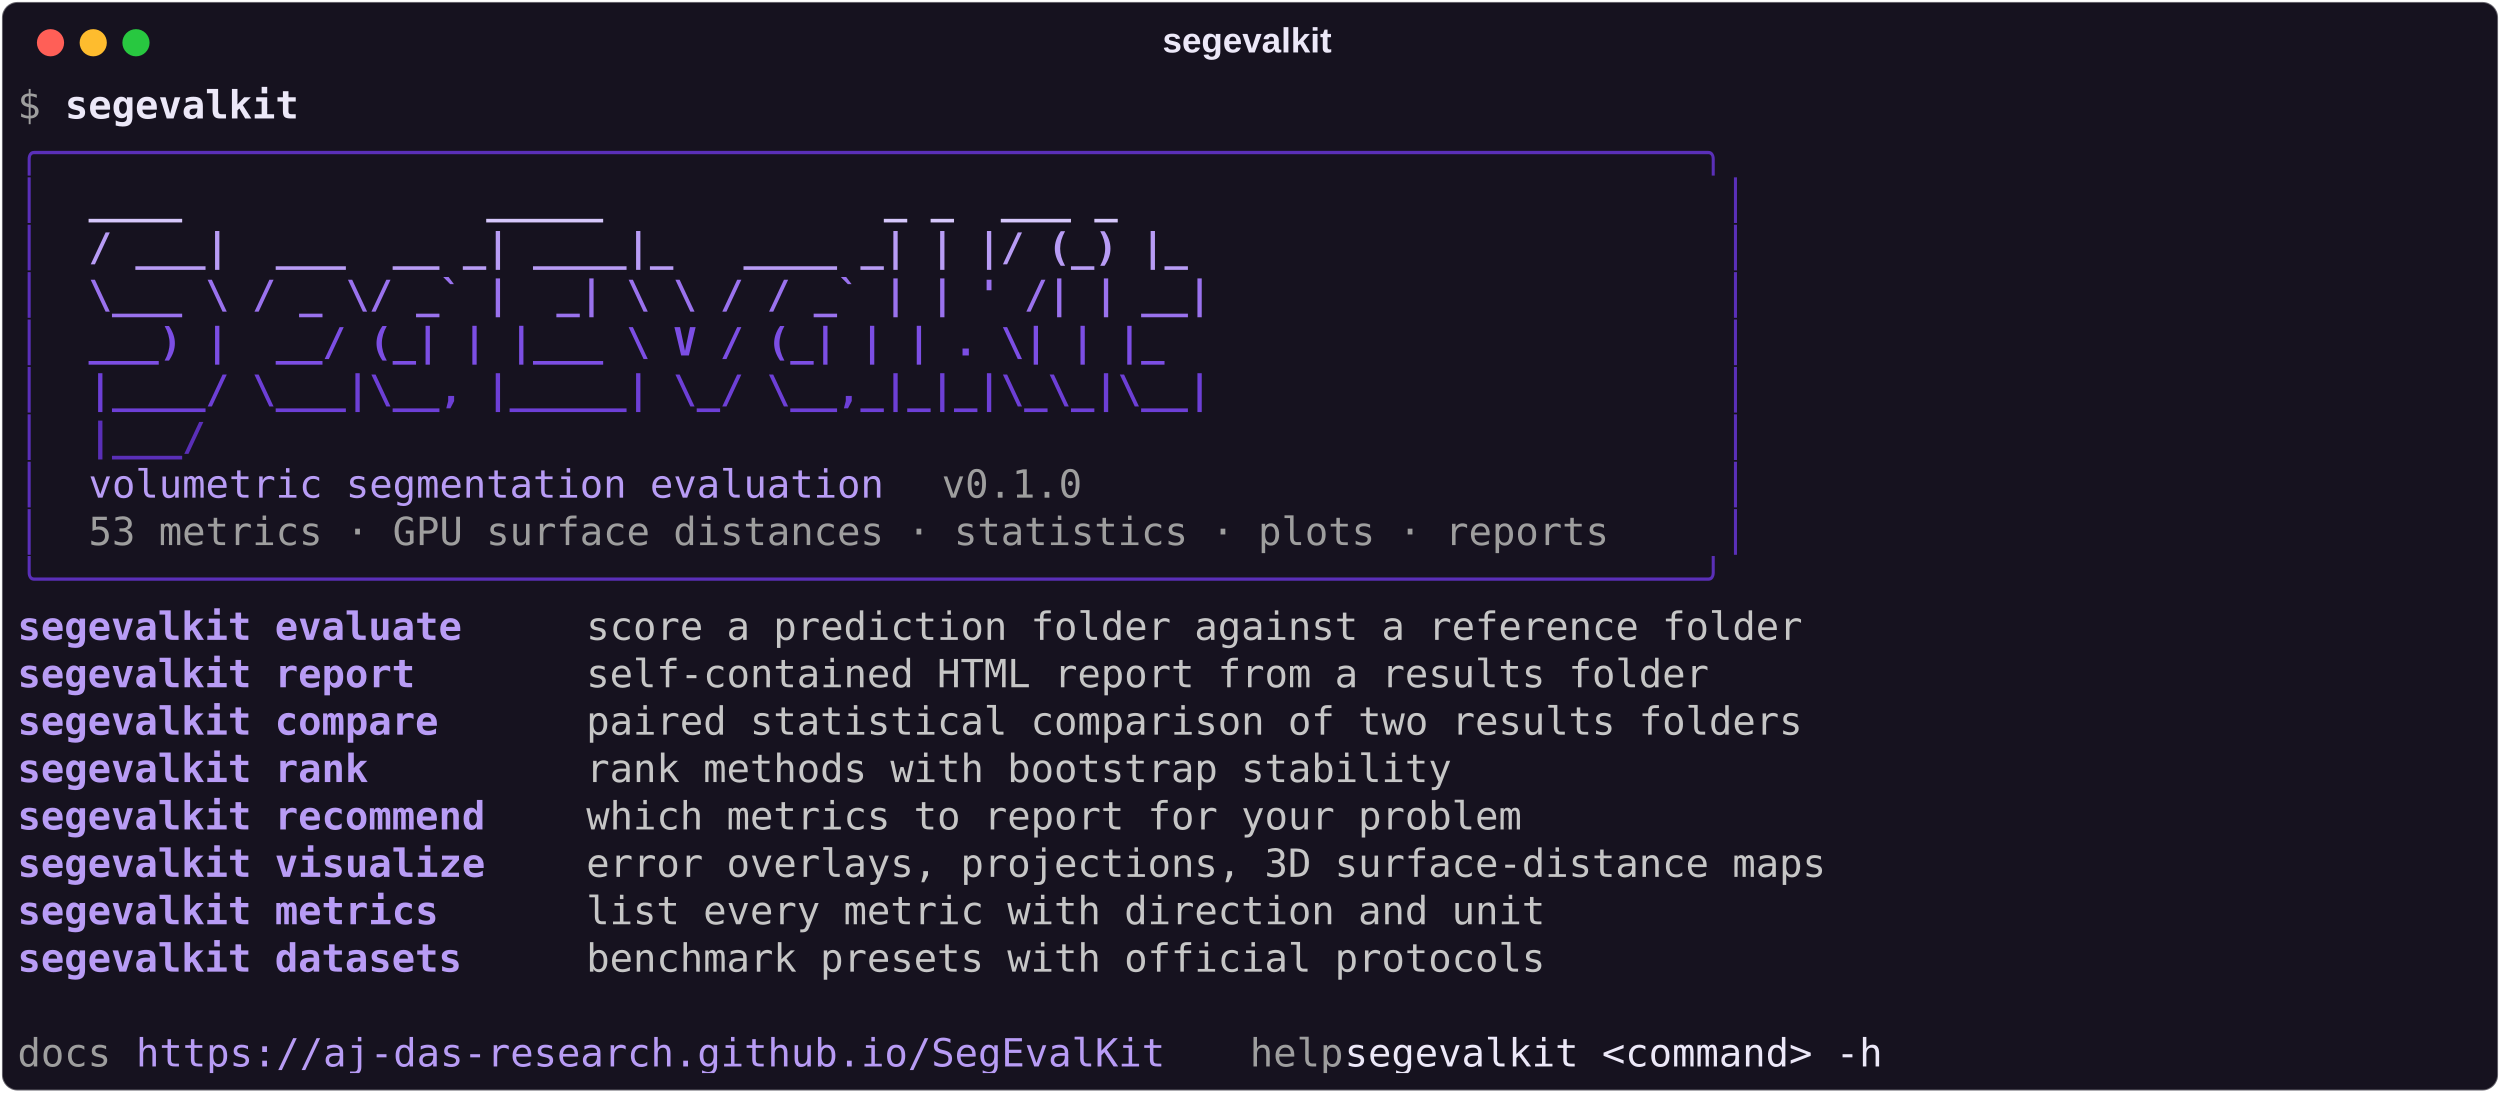
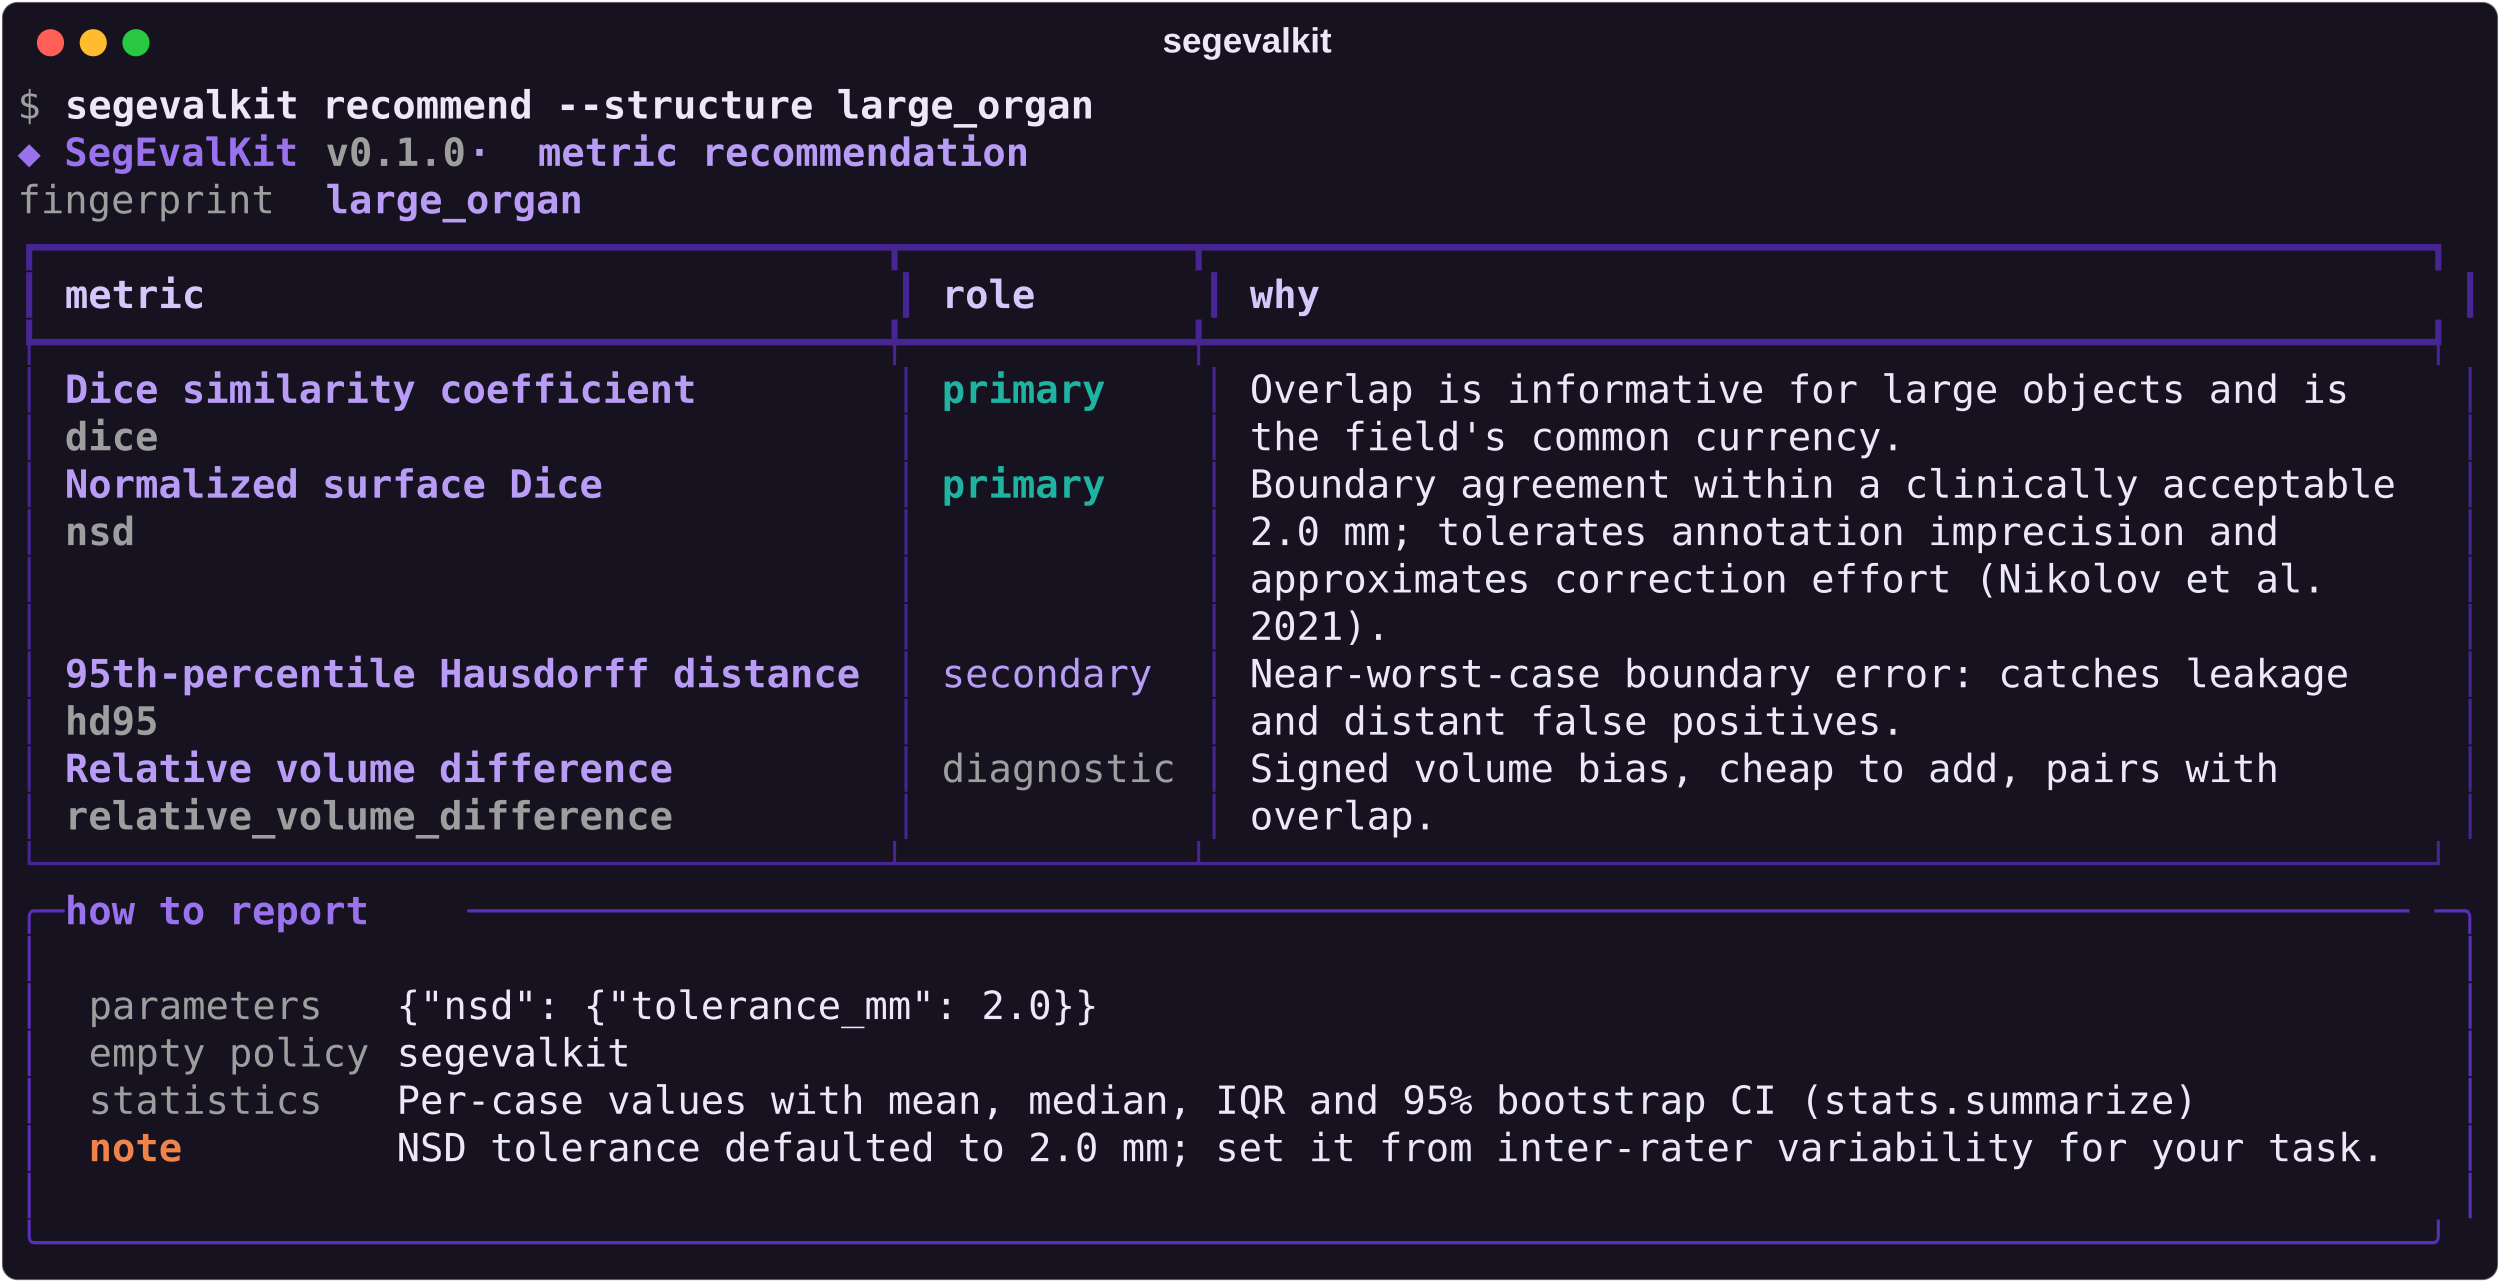
- <svg xmlns="http://www.w3.org/2000/svg" class="rich-terminal" viewBox="0 0 1287 562.4">
+ <svg xmlns="http://www.w3.org/2000/svg" class="rich-terminal" viewBox="0 0 1287 660.0">
  <style>

    @font-face {
        font-family: "Fira Code";
        src: local("FiraCode-Regular"),
                url("https://cdnjs.cloudflare.com/ajax/libs/firacode/6.2.0/woff2/FiraCode-Regular.woff2") format("woff2"),
                url("https://cdnjs.cloudflare.com/ajax/libs/firacode/6.2.0/woff/FiraCode-Regular.woff") format("woff");
        font-style: normal;
        font-weight: 400;
    }
    @font-face {
        font-family: "Fira Code";
        src: local("FiraCode-Bold"),
                url("https://cdnjs.cloudflare.com/ajax/libs/firacode/6.2.0/woff2/FiraCode-Bold.woff2") format("woff2"),
                url("https://cdnjs.cloudflare.com/ajax/libs/firacode/6.2.0/woff/FiraCode-Bold.woff") format("woff");
        font-style: bold;
        font-weight: 700;
    }

-     .terminal-2090214830-matrix {
+     .terminal-3997024873-matrix {
        font-family: Fira Code, monospace;
        font-size: 20px;
        line-height: 24.4px;
        font-variant-east-asian: full-width;
    }

-     .terminal-2090214830-title {
+     .terminal-3997024873-title {
        font-size: 18px;
        font-weight: bold;
        font-family: arial;
    }

-     .terminal-2090214830-r1 { fill: #9e9e9e }
- .terminal-2090214830-r2 { fill: #ece8f8 }
- .terminal-2090214830-r3 { fill: #ece8f8;font-weight: bold }
- .terminal-2090214830-r4 { fill: #5a2fb8 }
- .terminal-2090214830-r5 { fill: #d6c7fb;font-weight: bold }
- .terminal-2090214830-r6 { fill: #b89cf5;font-weight: bold }
- .terminal-2090214830-r7 { fill: #9a72ee;font-weight: bold }
- .terminal-2090214830-r8 { fill: #7c4ee4;font-weight: bold }
- .terminal-2090214830-r9 { fill: #6d3fd6;font-weight: bold }
- .terminal-2090214830-r10 { fill: #5a2fb8;font-weight: bold }
- .terminal-2090214830-r11 { fill: #b89cf5 }
- .terminal-2090214830-r12 { fill: #c6c6c6 }
+     .terminal-3997024873-r1 { fill: #9e9e9e }
+ .terminal-3997024873-r2 { fill: #ece8f8 }
+ .terminal-3997024873-r3 { fill: #ece8f8;font-weight: bold }
+ .terminal-3997024873-r4 { fill: #9a72ee;font-weight: bold }
+ .terminal-3997024873-r5 { fill: #9e9e9e;font-weight: bold }
+ .terminal-3997024873-r6 { fill: #b89cf5;font-weight: bold }
+ .terminal-3997024873-r7 { fill: #472594 }
+ .terminal-3997024873-r8 { fill: #d6c7fb;font-weight: bold }
+ .terminal-3997024873-r9 { fill: #1fb3a1;font-weight: bold }
+ .terminal-3997024873-r10 { fill: #b89cf5 }
+ .terminal-3997024873-r11 { fill: #5a2fb8 }
+ .terminal-3997024873-r12 { fill: #f0834a;font-weight: bold }
    </style>
  <defs>
-     <clipPath id="terminal-2090214830-clip-terminal">
-       <rect x="0" y="0" width="1267.8" height="511.4" />
-     </clipPath>
-     <clipPath id="terminal-2090214830-line-0">
+     <clipPath id="terminal-3997024873-clip-terminal">
+       <rect x="0" y="0" width="1267.8" height="609.0" />
+     </clipPath>
+     <clipPath id="terminal-3997024873-line-0">
      <rect x="0" y="1.5" width="1268.8" height="24.65" />
    </clipPath>
-     <clipPath id="terminal-2090214830-line-1">
+     <clipPath id="terminal-3997024873-line-1">
      <rect x="0" y="25.9" width="1268.8" height="24.65" />
    </clipPath>
-     <clipPath id="terminal-2090214830-line-2">
+     <clipPath id="terminal-3997024873-line-2">
      <rect x="0" y="50.3" width="1268.8" height="24.65" />
    </clipPath>
-     <clipPath id="terminal-2090214830-line-3">
+     <clipPath id="terminal-3997024873-line-3">
      <rect x="0" y="74.7" width="1268.8" height="24.65" />
    </clipPath>
-     <clipPath id="terminal-2090214830-line-4">
+     <clipPath id="terminal-3997024873-line-4">
      <rect x="0" y="99.1" width="1268.8" height="24.65" />
    </clipPath>
-     <clipPath id="terminal-2090214830-line-5">
+     <clipPath id="terminal-3997024873-line-5">
      <rect x="0" y="123.5" width="1268.8" height="24.65" />
    </clipPath>
-     <clipPath id="terminal-2090214830-line-6">
+     <clipPath id="terminal-3997024873-line-6">
      <rect x="0" y="147.9" width="1268.8" height="24.65" />
    </clipPath>
-     <clipPath id="terminal-2090214830-line-7">
+     <clipPath id="terminal-3997024873-line-7">
      <rect x="0" y="172.3" width="1268.8" height="24.65" />
    </clipPath>
-     <clipPath id="terminal-2090214830-line-8">
+     <clipPath id="terminal-3997024873-line-8">
      <rect x="0" y="196.7" width="1268.8" height="24.65" />
    </clipPath>
-     <clipPath id="terminal-2090214830-line-9">
+     <clipPath id="terminal-3997024873-line-9">
      <rect x="0" y="221.1" width="1268.8" height="24.65" />
    </clipPath>
-     <clipPath id="terminal-2090214830-line-10">
+     <clipPath id="terminal-3997024873-line-10">
      <rect x="0" y="245.5" width="1268.8" height="24.65" />
    </clipPath>
-     <clipPath id="terminal-2090214830-line-11">
+     <clipPath id="terminal-3997024873-line-11">
      <rect x="0" y="269.9" width="1268.8" height="24.65" />
    </clipPath>
-     <clipPath id="terminal-2090214830-line-12">
+     <clipPath id="terminal-3997024873-line-12">
      <rect x="0" y="294.3" width="1268.8" height="24.65" />
    </clipPath>
-     <clipPath id="terminal-2090214830-line-13">
+     <clipPath id="terminal-3997024873-line-13">
      <rect x="0" y="318.7" width="1268.8" height="24.65" />
    </clipPath>
-     <clipPath id="terminal-2090214830-line-14">
+     <clipPath id="terminal-3997024873-line-14">
      <rect x="0" y="343.1" width="1268.8" height="24.65" />
    </clipPath>
-     <clipPath id="terminal-2090214830-line-15">
+     <clipPath id="terminal-3997024873-line-15">
      <rect x="0" y="367.5" width="1268.8" height="24.65" />
    </clipPath>
-     <clipPath id="terminal-2090214830-line-16">
+     <clipPath id="terminal-3997024873-line-16">
      <rect x="0" y="391.9" width="1268.8" height="24.65" />
    </clipPath>
-     <clipPath id="terminal-2090214830-line-17">
+     <clipPath id="terminal-3997024873-line-17">
      <rect x="0" y="416.3" width="1268.8" height="24.65" />
    </clipPath>
-     <clipPath id="terminal-2090214830-line-18">
+     <clipPath id="terminal-3997024873-line-18">
      <rect x="0" y="440.7" width="1268.8" height="24.65" />
    </clipPath>
-     <clipPath id="terminal-2090214830-line-19">
+     <clipPath id="terminal-3997024873-line-19">
      <rect x="0" y="465.1" width="1268.8" height="24.65" />
    </clipPath>
+     <clipPath id="terminal-3997024873-line-20">
+       <rect x="0" y="489.5" width="1268.8" height="24.65" />
+     </clipPath>
+     <clipPath id="terminal-3997024873-line-21">
+       <rect x="0" y="513.9" width="1268.8" height="24.65" />
+     </clipPath>
+     <clipPath id="terminal-3997024873-line-22">
+       <rect x="0" y="538.3" width="1268.8" height="24.65" />
+     </clipPath>
+     <clipPath id="terminal-3997024873-line-23">
+       <rect x="0" y="562.7" width="1268.8" height="24.65" />
+     </clipPath>
  </defs>
-   <rect fill="#16121f" stroke="rgba(255,255,255,0.35)" stroke-width="1" x="1" y="1" width="1285" height="560.4" rx="8" />
-   <text class="terminal-2090214830-title" fill="#ece8f8" text-anchor="middle" x="642" y="27">segevalkit</text>
+   <rect fill="#16121f" stroke="rgba(255,255,255,0.35)" stroke-width="1" x="1" y="1" width="1285" height="658" rx="8" />
+   <text class="terminal-3997024873-title" fill="#ece8f8" text-anchor="middle" x="642" y="27">segevalkit</text>
  <g transform="translate(26,22)">
    <circle cx="0" cy="0" r="7" fill="#ff5f57" />
    <circle cx="22" cy="0" r="7" fill="#febc2e" />
    <circle cx="44" cy="0" r="7" fill="#28c840" />
  </g>
-   <g transform="translate(9, 41)" clip-path="url(#terminal-2090214830-clip-terminal)">
-     <g class="terminal-2090214830-matrix">
-       <text class="terminal-2090214830-r1" x="0" y="20" textLength="12.2" clip-path="url(#terminal-2090214830-line-0)">$</text>
-       <text class="terminal-2090214830-r3" x="24.4" y="20" textLength="122" clip-path="url(#terminal-2090214830-line-0)">segevalkit</text>
-       <text class="terminal-2090214830-r2" x="1268.8" y="20" textLength="12.2" clip-path="url(#terminal-2090214830-line-0)">
- </text>
-       <text class="terminal-2090214830-r4" x="0" y="44.4" textLength="890.6" clip-path="url(#terminal-2090214830-line-1)">╭───────────────────────────────────────────────────────────────────────╮</text>
-       <text class="terminal-2090214830-r2" x="1268.8" y="44.4" textLength="12.2" clip-path="url(#terminal-2090214830-line-1)">
- </text>
-       <text class="terminal-2090214830-r4" x="0" y="68.8" textLength="12.2" clip-path="url(#terminal-2090214830-line-2)">│</text>
-       <text class="terminal-2090214830-r5" x="36.6" y="68.8" textLength="561.2" clip-path="url(#terminal-2090214830-line-2)">  ____             _____            _ _  ___ _</text>
-       <text class="terminal-2090214830-r4" x="878.4" y="68.8" textLength="12.2" clip-path="url(#terminal-2090214830-line-2)">│</text>
-       <text class="terminal-2090214830-r2" x="1268.8" y="68.8" textLength="12.2" clip-path="url(#terminal-2090214830-line-2)">
- </text>
-       <text class="terminal-2090214830-r4" x="0" y="93.2" textLength="12.2" clip-path="url(#terminal-2090214830-line-3)">│</text>
-       <text class="terminal-2090214830-r6" x="36.6" y="93.2" textLength="585.6" clip-path="url(#terminal-2090214830-line-3)"> / ___|  ___  __ _| ____|_   ____ _| | |/ (_) |_</text>
-       <text class="terminal-2090214830-r4" x="878.4" y="93.2" textLength="12.2" clip-path="url(#terminal-2090214830-line-3)">│</text>
-       <text class="terminal-2090214830-r2" x="1268.8" y="93.2" textLength="12.2" clip-path="url(#terminal-2090214830-line-3)">
- </text>
-       <text class="terminal-2090214830-r4" x="0" y="117.6" textLength="12.2" clip-path="url(#terminal-2090214830-line-4)">│</text>
-       <text class="terminal-2090214830-r7" x="36.6" y="117.6" textLength="597.8" clip-path="url(#terminal-2090214830-line-4)"> \___ \ / _ \/ _` |  _| \ \ / / _` | | ' /| | __|</text>
-       <text class="terminal-2090214830-r4" x="878.4" y="117.6" textLength="12.2" clip-path="url(#terminal-2090214830-line-4)">│</text>
-       <text class="terminal-2090214830-r2" x="1268.8" y="117.6" textLength="12.2" clip-path="url(#terminal-2090214830-line-4)">
- </text>
-       <text class="terminal-2090214830-r4" x="0" y="142" textLength="12.2" clip-path="url(#terminal-2090214830-line-5)">│</text>
-       <text class="terminal-2090214830-r8" x="36.6" y="142" textLength="585.6" clip-path="url(#terminal-2090214830-line-5)">  ___) |  __/ (_| | |___ \ V / (_| | | . \| | |_</text>
-       <text class="terminal-2090214830-r4" x="878.4" y="142" textLength="12.2" clip-path="url(#terminal-2090214830-line-5)">│</text>
-       <text class="terminal-2090214830-r2" x="1268.8" y="142" textLength="12.2" clip-path="url(#terminal-2090214830-line-5)">
- </text>
-       <text class="terminal-2090214830-r4" x="0" y="166.4" textLength="12.2" clip-path="url(#terminal-2090214830-line-6)">│</text>
-       <text class="terminal-2090214830-r9" x="36.6" y="166.4" textLength="597.8" clip-path="url(#terminal-2090214830-line-6)"> |____/ \___|\__, |_____| \_/ \__,_|_|_|\_\_|\__|</text>
-       <text class="terminal-2090214830-r4" x="878.4" y="166.4" textLength="12.2" clip-path="url(#terminal-2090214830-line-6)">│</text>
-       <text class="terminal-2090214830-r2" x="1268.8" y="166.4" textLength="12.2" clip-path="url(#terminal-2090214830-line-6)">
- </text>
-       <text class="terminal-2090214830-r4" x="0" y="190.8" textLength="12.2" clip-path="url(#terminal-2090214830-line-7)">│</text>
-       <text class="terminal-2090214830-r10" x="36.6" y="190.8" textLength="219.6" clip-path="url(#terminal-2090214830-line-7)">             |___/</text>
-       <text class="terminal-2090214830-r4" x="878.4" y="190.8" textLength="12.2" clip-path="url(#terminal-2090214830-line-7)">│</text>
-       <text class="terminal-2090214830-r2" x="1268.8" y="190.8" textLength="12.2" clip-path="url(#terminal-2090214830-line-7)">
- </text>
-       <text class="terminal-2090214830-r4" x="0" y="215.2" textLength="12.2" clip-path="url(#terminal-2090214830-line-8)">│</text>
-       <text class="terminal-2090214830-r11" x="36.6" y="215.2" textLength="439.2" clip-path="url(#terminal-2090214830-line-8)">  volumetric segmentation evaluation</text>
-       <text class="terminal-2090214830-r1" x="475.8" y="215.2" textLength="109.8" clip-path="url(#terminal-2090214830-line-8)">   v0.1.0</text>
-       <text class="terminal-2090214830-r4" x="878.4" y="215.2" textLength="12.2" clip-path="url(#terminal-2090214830-line-8)">│</text>
-       <text class="terminal-2090214830-r2" x="1268.8" y="215.2" textLength="12.2" clip-path="url(#terminal-2090214830-line-8)">
- </text>
-       <text class="terminal-2090214830-r4" x="0" y="239.6" textLength="12.2" clip-path="url(#terminal-2090214830-line-9)">│</text>
-       <text class="terminal-2090214830-r1" x="36.6" y="239.6" textLength="817.4" clip-path="url(#terminal-2090214830-line-9)">  53 metrics · GPU surface distances · statistics · plots · reports</text>
-       <text class="terminal-2090214830-r4" x="878.4" y="239.6" textLength="12.2" clip-path="url(#terminal-2090214830-line-9)">│</text>
-       <text class="terminal-2090214830-r2" x="1268.8" y="239.6" textLength="12.2" clip-path="url(#terminal-2090214830-line-9)">
- </text>
-       <text class="terminal-2090214830-r4" x="0" y="264" textLength="890.6" clip-path="url(#terminal-2090214830-line-10)">╰───────────────────────────────────────────────────────────────────────╯</text>
-       <text class="terminal-2090214830-r2" x="1268.8" y="264" textLength="12.2" clip-path="url(#terminal-2090214830-line-10)">
- </text>
-       <text class="terminal-2090214830-r6" x="0" y="288.4" textLength="244" clip-path="url(#terminal-2090214830-line-11)">segevalkit evaluate </text>
-       <text class="terminal-2090214830-r12" x="292.8" y="288.4" textLength="646.6" clip-path="url(#terminal-2090214830-line-11)">score a prediction folder against a reference folder </text>
-       <text class="terminal-2090214830-r2" x="1268.8" y="288.4" textLength="12.2" clip-path="url(#terminal-2090214830-line-11)">
- </text>
-       <text class="terminal-2090214830-r6" x="0" y="312.8" textLength="244" clip-path="url(#terminal-2090214830-line-12)">segevalkit report   </text>
-       <text class="terminal-2090214830-r12" x="292.8" y="312.8" textLength="646.6" clip-path="url(#terminal-2090214830-line-12)">self-contained HTML report from a results folder     </text>
-       <text class="terminal-2090214830-r2" x="1268.8" y="312.8" textLength="12.2" clip-path="url(#terminal-2090214830-line-12)">
- </text>
-       <text class="terminal-2090214830-r6" x="0" y="337.2" textLength="244" clip-path="url(#terminal-2090214830-line-13)">segevalkit compare  </text>
-       <text class="terminal-2090214830-r12" x="292.8" y="337.2" textLength="646.6" clip-path="url(#terminal-2090214830-line-13)">paired statistical comparison of two results folders </text>
-       <text class="terminal-2090214830-r2" x="1268.8" y="337.2" textLength="12.2" clip-path="url(#terminal-2090214830-line-13)">
- </text>
-       <text class="terminal-2090214830-r6" x="0" y="361.6" textLength="244" clip-path="url(#terminal-2090214830-line-14)">segevalkit rank     </text>
-       <text class="terminal-2090214830-r12" x="292.8" y="361.6" textLength="646.6" clip-path="url(#terminal-2090214830-line-14)">rank methods with bootstrap stability                </text>
-       <text class="terminal-2090214830-r2" x="1268.8" y="361.6" textLength="12.2" clip-path="url(#terminal-2090214830-line-14)">
- </text>
-       <text class="terminal-2090214830-r6" x="0" y="386" textLength="244" clip-path="url(#terminal-2090214830-line-15)">segevalkit recommend</text>
-       <text class="terminal-2090214830-r12" x="292.8" y="386" textLength="646.6" clip-path="url(#terminal-2090214830-line-15)">which metrics to report for your problem             </text>
-       <text class="terminal-2090214830-r2" x="1268.8" y="386" textLength="12.2" clip-path="url(#terminal-2090214830-line-15)">
- </text>
-       <text class="terminal-2090214830-r6" x="0" y="410.4" textLength="244" clip-path="url(#terminal-2090214830-line-16)">segevalkit visualize</text>
-       <text class="terminal-2090214830-r12" x="292.8" y="410.4" textLength="646.6" clip-path="url(#terminal-2090214830-line-16)">error overlays, projections, 3D surface-distance maps</text>
-       <text class="terminal-2090214830-r2" x="1268.8" y="410.4" textLength="12.2" clip-path="url(#terminal-2090214830-line-16)">
- </text>
-       <text class="terminal-2090214830-r6" x="0" y="434.8" textLength="244" clip-path="url(#terminal-2090214830-line-17)">segevalkit metrics  </text>
-       <text class="terminal-2090214830-r12" x="292.8" y="434.8" textLength="646.6" clip-path="url(#terminal-2090214830-line-17)">list every metric with direction and unit            </text>
-       <text class="terminal-2090214830-r2" x="1268.8" y="434.8" textLength="12.2" clip-path="url(#terminal-2090214830-line-17)">
- </text>
-       <text class="terminal-2090214830-r6" x="0" y="459.2" textLength="244" clip-path="url(#terminal-2090214830-line-18)">segevalkit datasets </text>
-       <text class="terminal-2090214830-r12" x="292.8" y="459.2" textLength="646.6" clip-path="url(#terminal-2090214830-line-18)">benchmark presets with official protocols            </text>
-       <text class="terminal-2090214830-r2" x="1268.8" y="459.2" textLength="12.2" clip-path="url(#terminal-2090214830-line-18)">
- </text>
-       <text class="terminal-2090214830-r2" x="1268.8" y="483.6" textLength="12.2" clip-path="url(#terminal-2090214830-line-19)">
- </text>
-       <text class="terminal-2090214830-r1" x="0" y="508" textLength="48.8" clip-path="url(#terminal-2090214830-line-20)">docs</text>
-       <text class="terminal-2090214830-r11" x="61" y="508" textLength="536.8" clip-path="url(#terminal-2090214830-line-20)">https://aj-das-research.github.io/SegEvalKit</text>
-       <text class="terminal-2090214830-r1" x="634.4" y="508" textLength="48.8" clip-path="url(#terminal-2090214830-line-20)">help</text>
-       <text class="terminal-2090214830-r2" x="683.2" y="508" textLength="292.8" clip-path="url(#terminal-2090214830-line-20)"> segevalkit &lt;command&gt; -h</text>
-       <text class="terminal-2090214830-r2" x="1268.8" y="508" textLength="12.2" clip-path="url(#terminal-2090214830-line-20)">
+   <g transform="translate(9, 41)" clip-path="url(#terminal-3997024873-clip-terminal)">
+     <g class="terminal-3997024873-matrix">
+       <text class="terminal-3997024873-r1" x="0" y="20" textLength="12.2" clip-path="url(#terminal-3997024873-line-0)">$</text>
+       <text class="terminal-3997024873-r3" x="24.4" y="20" textLength="536.8" clip-path="url(#terminal-3997024873-line-0)">segevalkit recommend --structure large_organ</text>
+       <text class="terminal-3997024873-r2" x="1268.8" y="20" textLength="12.2" clip-path="url(#terminal-3997024873-line-0)">
+ </text>
+       <text class="terminal-3997024873-r4" x="0" y="44.4" textLength="158.6" clip-path="url(#terminal-3997024873-line-1)">◆ SegEvalKit </text>
+       <text class="terminal-3997024873-r5" x="158.6" y="44.4" textLength="73.2" clip-path="url(#terminal-3997024873-line-1)">v0.1.0</text>
+       <text class="terminal-3997024873-r6" x="231.8" y="44.4" textLength="317.2" clip-path="url(#terminal-3997024873-line-1)">  ·  metric recommendation</text>
+       <text class="terminal-3997024873-r2" x="1268.8" y="44.4" textLength="12.2" clip-path="url(#terminal-3997024873-line-1)">
+ </text>
+       <text class="terminal-3997024873-r1" x="0" y="68.8" textLength="134.2" clip-path="url(#terminal-3997024873-line-2)">fingerprint</text>
+       <text class="terminal-3997024873-r6" x="158.6" y="68.8" textLength="134.2" clip-path="url(#terminal-3997024873-line-2)">large_organ</text>
+       <text class="terminal-3997024873-r2" x="1268.8" y="68.8" textLength="12.2" clip-path="url(#terminal-3997024873-line-2)">
+ </text>
+       <text class="terminal-3997024873-r7" x="0" y="93.2" textLength="1268.8" clip-path="url(#terminal-3997024873-line-3)">┏━━━━━━━━━━━━━━━━━━━━━━━━━━━━━━━━━━━━┳━━━━━━━━━━━━┳━━━━━━━━━━━━━━━━━━━━━━━━━━━━━━━━━━━━━━━━━━━━━━━━━━━━┓</text>
+       <text class="terminal-3997024873-r2" x="1268.8" y="93.2" textLength="12.2" clip-path="url(#terminal-3997024873-line-3)">
+ </text>
+       <text class="terminal-3997024873-r7" x="0" y="117.6" textLength="12.2" clip-path="url(#terminal-3997024873-line-4)">┃</text>
+       <text class="terminal-3997024873-r8" x="24.4" y="117.6" textLength="414.8" clip-path="url(#terminal-3997024873-line-4)">metric                            </text>
+       <text class="terminal-3997024873-r7" x="451.4" y="117.6" textLength="12.2" clip-path="url(#terminal-3997024873-line-4)">┃</text>
+       <text class="terminal-3997024873-r8" x="475.8" y="117.6" textLength="122" clip-path="url(#terminal-3997024873-line-4)">role      </text>
+       <text class="terminal-3997024873-r7" x="610" y="117.6" textLength="12.2" clip-path="url(#terminal-3997024873-line-4)">┃</text>
+       <text class="terminal-3997024873-r8" x="634.4" y="117.6" textLength="610" clip-path="url(#terminal-3997024873-line-4)">why                                               </text>
+       <text class="terminal-3997024873-r7" x="1256.6" y="117.6" textLength="12.2" clip-path="url(#terminal-3997024873-line-4)">┃</text>
+       <text class="terminal-3997024873-r2" x="1268.8" y="117.6" textLength="12.2" clip-path="url(#terminal-3997024873-line-4)">
+ </text>
+       <text class="terminal-3997024873-r7" x="0" y="142" textLength="1268.8" clip-path="url(#terminal-3997024873-line-5)">┡━━━━━━━━━━━━━━━━━━━━━━━━━━━━━━━━━━━━╇━━━━━━━━━━━━╇━━━━━━━━━━━━━━━━━━━━━━━━━━━━━━━━━━━━━━━━━━━━━━━━━━━━┩</text>
+       <text class="terminal-3997024873-r2" x="1268.8" y="142" textLength="12.2" clip-path="url(#terminal-3997024873-line-5)">
+ </text>
+       <text class="terminal-3997024873-r7" x="0" y="166.4" textLength="12.2" clip-path="url(#terminal-3997024873-line-6)">│</text>
+       <text class="terminal-3997024873-r6" x="24.4" y="166.4" textLength="414.8" clip-path="url(#terminal-3997024873-line-6)">Dice similarity coefficient       </text>
+       <text class="terminal-3997024873-r7" x="451.4" y="166.4" textLength="12.2" clip-path="url(#terminal-3997024873-line-6)">│</text>
+       <text class="terminal-3997024873-r9" x="475.8" y="166.4" textLength="85.4" clip-path="url(#terminal-3997024873-line-6)">primary</text>
+       <text class="terminal-3997024873-r7" x="610" y="166.4" textLength="12.2" clip-path="url(#terminal-3997024873-line-6)">│</text>
+       <text class="terminal-3997024873-r2" x="634.4" y="166.4" textLength="610" clip-path="url(#terminal-3997024873-line-6)">Overlap is informative for large objects and is   </text>
+       <text class="terminal-3997024873-r7" x="1256.6" y="166.4" textLength="12.2" clip-path="url(#terminal-3997024873-line-6)">│</text>
+       <text class="terminal-3997024873-r2" x="1268.8" y="166.4" textLength="12.2" clip-path="url(#terminal-3997024873-line-6)">
+ </text>
+       <text class="terminal-3997024873-r7" x="0" y="190.8" textLength="12.2" clip-path="url(#terminal-3997024873-line-7)">│</text>
+       <text class="terminal-3997024873-r5" x="24.4" y="190.8" textLength="48.8" clip-path="url(#terminal-3997024873-line-7)">dice</text>
+       <text class="terminal-3997024873-r7" x="451.4" y="190.8" textLength="12.2" clip-path="url(#terminal-3997024873-line-7)">│</text>
+       <text class="terminal-3997024873-r7" x="610" y="190.8" textLength="12.2" clip-path="url(#terminal-3997024873-line-7)">│</text>
+       <text class="terminal-3997024873-r2" x="634.4" y="190.8" textLength="610" clip-path="url(#terminal-3997024873-line-7)">the field's common currency.                      </text>
+       <text class="terminal-3997024873-r7" x="1256.6" y="190.8" textLength="12.2" clip-path="url(#terminal-3997024873-line-7)">│</text>
+       <text class="terminal-3997024873-r2" x="1268.8" y="190.8" textLength="12.2" clip-path="url(#terminal-3997024873-line-7)">
+ </text>
+       <text class="terminal-3997024873-r7" x="0" y="215.2" textLength="12.2" clip-path="url(#terminal-3997024873-line-8)">│</text>
+       <text class="terminal-3997024873-r6" x="24.4" y="215.2" textLength="414.8" clip-path="url(#terminal-3997024873-line-8)">Normalized surface Dice           </text>
+       <text class="terminal-3997024873-r7" x="451.4" y="215.2" textLength="12.2" clip-path="url(#terminal-3997024873-line-8)">│</text>
+       <text class="terminal-3997024873-r9" x="475.8" y="215.2" textLength="85.4" clip-path="url(#terminal-3997024873-line-8)">primary</text>
+       <text class="terminal-3997024873-r7" x="610" y="215.2" textLength="12.2" clip-path="url(#terminal-3997024873-line-8)">│</text>
+       <text class="terminal-3997024873-r2" x="634.4" y="215.2" textLength="610" clip-path="url(#terminal-3997024873-line-8)">Boundary agreement within a clinically acceptable </text>
+       <text class="terminal-3997024873-r7" x="1256.6" y="215.2" textLength="12.2" clip-path="url(#terminal-3997024873-line-8)">│</text>
+       <text class="terminal-3997024873-r2" x="1268.8" y="215.2" textLength="12.2" clip-path="url(#terminal-3997024873-line-8)">
+ </text>
+       <text class="terminal-3997024873-r7" x="0" y="239.6" textLength="12.2" clip-path="url(#terminal-3997024873-line-9)">│</text>
+       <text class="terminal-3997024873-r5" x="24.4" y="239.6" textLength="36.6" clip-path="url(#terminal-3997024873-line-9)">nsd</text>
+       <text class="terminal-3997024873-r7" x="451.4" y="239.6" textLength="12.2" clip-path="url(#terminal-3997024873-line-9)">│</text>
+       <text class="terminal-3997024873-r7" x="610" y="239.6" textLength="12.2" clip-path="url(#terminal-3997024873-line-9)">│</text>
+       <text class="terminal-3997024873-r2" x="634.4" y="239.6" textLength="610" clip-path="url(#terminal-3997024873-line-9)">2.0 mm; tolerates annotation imprecision and      </text>
+       <text class="terminal-3997024873-r7" x="1256.6" y="239.6" textLength="12.2" clip-path="url(#terminal-3997024873-line-9)">│</text>
+       <text class="terminal-3997024873-r2" x="1268.8" y="239.6" textLength="12.2" clip-path="url(#terminal-3997024873-line-9)">
+ </text>
+       <text class="terminal-3997024873-r7" x="0" y="264" textLength="12.2" clip-path="url(#terminal-3997024873-line-10)">│</text>
+       <text class="terminal-3997024873-r7" x="451.4" y="264" textLength="12.2" clip-path="url(#terminal-3997024873-line-10)">│</text>
+       <text class="terminal-3997024873-r7" x="610" y="264" textLength="12.2" clip-path="url(#terminal-3997024873-line-10)">│</text>
+       <text class="terminal-3997024873-r2" x="634.4" y="264" textLength="610" clip-path="url(#terminal-3997024873-line-10)">approximates correction effort (Nikolov et al.    </text>
+       <text class="terminal-3997024873-r7" x="1256.6" y="264" textLength="12.2" clip-path="url(#terminal-3997024873-line-10)">│</text>
+       <text class="terminal-3997024873-r2" x="1268.8" y="264" textLength="12.2" clip-path="url(#terminal-3997024873-line-10)">
+ </text>
+       <text class="terminal-3997024873-r7" x="0" y="288.4" textLength="12.2" clip-path="url(#terminal-3997024873-line-11)">│</text>
+       <text class="terminal-3997024873-r7" x="451.4" y="288.4" textLength="12.2" clip-path="url(#terminal-3997024873-line-11)">│</text>
+       <text class="terminal-3997024873-r7" x="610" y="288.4" textLength="12.2" clip-path="url(#terminal-3997024873-line-11)">│</text>
+       <text class="terminal-3997024873-r2" x="634.4" y="288.4" textLength="610" clip-path="url(#terminal-3997024873-line-11)">2021).                                            </text>
+       <text class="terminal-3997024873-r7" x="1256.6" y="288.4" textLength="12.2" clip-path="url(#terminal-3997024873-line-11)">│</text>
+       <text class="terminal-3997024873-r2" x="1268.8" y="288.4" textLength="12.2" clip-path="url(#terminal-3997024873-line-11)">
+ </text>
+       <text class="terminal-3997024873-r7" x="0" y="312.8" textLength="12.2" clip-path="url(#terminal-3997024873-line-12)">│</text>
+       <text class="terminal-3997024873-r6" x="24.4" y="312.8" textLength="414.8" clip-path="url(#terminal-3997024873-line-12)">95th-percentile Hausdorff distance</text>
+       <text class="terminal-3997024873-r7" x="451.4" y="312.8" textLength="12.2" clip-path="url(#terminal-3997024873-line-12)">│</text>
+       <text class="terminal-3997024873-r10" x="475.8" y="312.8" textLength="109.8" clip-path="url(#terminal-3997024873-line-12)">secondary</text>
+       <text class="terminal-3997024873-r7" x="610" y="312.8" textLength="12.2" clip-path="url(#terminal-3997024873-line-12)">│</text>
+       <text class="terminal-3997024873-r2" x="634.4" y="312.8" textLength="610" clip-path="url(#terminal-3997024873-line-12)">Near-worst-case boundary error: catches leakage   </text>
+       <text class="terminal-3997024873-r7" x="1256.6" y="312.8" textLength="12.2" clip-path="url(#terminal-3997024873-line-12)">│</text>
+       <text class="terminal-3997024873-r2" x="1268.8" y="312.8" textLength="12.2" clip-path="url(#terminal-3997024873-line-12)">
+ </text>
+       <text class="terminal-3997024873-r7" x="0" y="337.2" textLength="12.2" clip-path="url(#terminal-3997024873-line-13)">│</text>
+       <text class="terminal-3997024873-r5" x="24.4" y="337.2" textLength="48.8" clip-path="url(#terminal-3997024873-line-13)">hd95</text>
+       <text class="terminal-3997024873-r7" x="451.4" y="337.2" textLength="12.2" clip-path="url(#terminal-3997024873-line-13)">│</text>
+       <text class="terminal-3997024873-r7" x="610" y="337.2" textLength="12.2" clip-path="url(#terminal-3997024873-line-13)">│</text>
+       <text class="terminal-3997024873-r2" x="634.4" y="337.2" textLength="610" clip-path="url(#terminal-3997024873-line-13)">and distant false positives.                      </text>
+       <text class="terminal-3997024873-r7" x="1256.6" y="337.2" textLength="12.2" clip-path="url(#terminal-3997024873-line-13)">│</text>
+       <text class="terminal-3997024873-r2" x="1268.8" y="337.2" textLength="12.2" clip-path="url(#terminal-3997024873-line-13)">
+ </text>
+       <text class="terminal-3997024873-r7" x="0" y="361.6" textLength="12.2" clip-path="url(#terminal-3997024873-line-14)">│</text>
+       <text class="terminal-3997024873-r6" x="24.4" y="361.6" textLength="414.8" clip-path="url(#terminal-3997024873-line-14)">Relative volume difference        </text>
+       <text class="terminal-3997024873-r7" x="451.4" y="361.6" textLength="12.2" clip-path="url(#terminal-3997024873-line-14)">│</text>
+       <text class="terminal-3997024873-r1" x="475.8" y="361.6" textLength="122" clip-path="url(#terminal-3997024873-line-14)">diagnostic</text>
+       <text class="terminal-3997024873-r7" x="610" y="361.6" textLength="12.2" clip-path="url(#terminal-3997024873-line-14)">│</text>
+       <text class="terminal-3997024873-r2" x="634.4" y="361.6" textLength="610" clip-path="url(#terminal-3997024873-line-14)">Signed volume bias, cheap to add, pairs with      </text>
+       <text class="terminal-3997024873-r7" x="1256.6" y="361.6" textLength="12.2" clip-path="url(#terminal-3997024873-line-14)">│</text>
+       <text class="terminal-3997024873-r2" x="1268.8" y="361.6" textLength="12.2" clip-path="url(#terminal-3997024873-line-14)">
+ </text>
+       <text class="terminal-3997024873-r7" x="0" y="386" textLength="12.2" clip-path="url(#terminal-3997024873-line-15)">│</text>
+       <text class="terminal-3997024873-r5" x="24.4" y="386" textLength="317.2" clip-path="url(#terminal-3997024873-line-15)">relative_volume_difference</text>
+       <text class="terminal-3997024873-r7" x="451.4" y="386" textLength="12.2" clip-path="url(#terminal-3997024873-line-15)">│</text>
+       <text class="terminal-3997024873-r7" x="610" y="386" textLength="12.2" clip-path="url(#terminal-3997024873-line-15)">│</text>
+       <text class="terminal-3997024873-r2" x="634.4" y="386" textLength="610" clip-path="url(#terminal-3997024873-line-15)">overlap.                                          </text>
+       <text class="terminal-3997024873-r7" x="1256.6" y="386" textLength="12.2" clip-path="url(#terminal-3997024873-line-15)">│</text>
+       <text class="terminal-3997024873-r2" x="1268.8" y="386" textLength="12.2" clip-path="url(#terminal-3997024873-line-15)">
+ </text>
+       <text class="terminal-3997024873-r7" x="0" y="410.4" textLength="1268.8" clip-path="url(#terminal-3997024873-line-16)">└────────────────────────────────────┴────────────┴────────────────────────────────────────────────────┘</text>
+       <text class="terminal-3997024873-r2" x="1268.8" y="410.4" textLength="12.2" clip-path="url(#terminal-3997024873-line-16)">
+ </text>
+       <text class="terminal-3997024873-r11" x="0" y="434.8" textLength="24.4" clip-path="url(#terminal-3997024873-line-17)">╭─</text>
+       <text class="terminal-3997024873-r4" x="24.4" y="434.8" textLength="207.4" clip-path="url(#terminal-3997024873-line-17)">  how to report  </text>
+       <text class="terminal-3997024873-r11" x="231.8" y="434.8" textLength="1012.6" clip-path="url(#terminal-3997024873-line-17)">───────────────────────────────────────────────────────────────────────────────────</text>
+       <text class="terminal-3997024873-r11" x="1244.4" y="434.8" textLength="24.4" clip-path="url(#terminal-3997024873-line-17)">─╮</text>
+       <text class="terminal-3997024873-r2" x="1268.8" y="434.8" textLength="12.2" clip-path="url(#terminal-3997024873-line-17)">
+ </text>
+       <text class="terminal-3997024873-r11" x="0" y="459.2" textLength="12.2" clip-path="url(#terminal-3997024873-line-18)">│</text>
+       <text class="terminal-3997024873-r11" x="1256.6" y="459.2" textLength="12.2" clip-path="url(#terminal-3997024873-line-18)">│</text>
+       <text class="terminal-3997024873-r2" x="1268.8" y="459.2" textLength="12.2" clip-path="url(#terminal-3997024873-line-18)">
+ </text>
+       <text class="terminal-3997024873-r11" x="0" y="483.6" textLength="12.2" clip-path="url(#terminal-3997024873-line-19)">│</text>
+       <text class="terminal-3997024873-r1" x="36.6" y="483.6" textLength="158.6" clip-path="url(#terminal-3997024873-line-19)">parameters   </text>
+       <text class="terminal-3997024873-r2" x="195.2" y="483.6" textLength="366" clip-path="url(#terminal-3997024873-line-19)">{"nsd": {"tolerance_mm": 2.0}}</text>
+       <text class="terminal-3997024873-r11" x="1256.6" y="483.6" textLength="12.2" clip-path="url(#terminal-3997024873-line-19)">│</text>
+       <text class="terminal-3997024873-r2" x="1268.8" y="483.6" textLength="12.2" clip-path="url(#terminal-3997024873-line-19)">
+ </text>
+       <text class="terminal-3997024873-r11" x="0" y="508" textLength="12.2" clip-path="url(#terminal-3997024873-line-20)">│</text>
+       <text class="terminal-3997024873-r1" x="36.6" y="508" textLength="158.6" clip-path="url(#terminal-3997024873-line-20)">empty policy </text>
+       <text class="terminal-3997024873-r2" x="195.2" y="508" textLength="122" clip-path="url(#terminal-3997024873-line-20)">segevalkit</text>
+       <text class="terminal-3997024873-r11" x="1256.6" y="508" textLength="12.2" clip-path="url(#terminal-3997024873-line-20)">│</text>
+       <text class="terminal-3997024873-r2" x="1268.8" y="508" textLength="12.2" clip-path="url(#terminal-3997024873-line-20)">
+ </text>
+       <text class="terminal-3997024873-r11" x="0" y="532.4" textLength="12.2" clip-path="url(#terminal-3997024873-line-21)">│</text>
+       <text class="terminal-3997024873-r1" x="36.6" y="532.4" textLength="158.6" clip-path="url(#terminal-3997024873-line-21)">statistics   </text>
+       <text class="terminal-3997024873-r2" x="195.2" y="532.4" textLength="939.4" clip-path="url(#terminal-3997024873-line-21)">Per-case values with mean, median, IQR and 95% bootstrap CI (stats.summarize)</text>
+       <text class="terminal-3997024873-r11" x="1256.6" y="532.4" textLength="12.2" clip-path="url(#terminal-3997024873-line-21)">│</text>
+       <text class="terminal-3997024873-r2" x="1268.8" y="532.4" textLength="12.2" clip-path="url(#terminal-3997024873-line-21)">
+ </text>
+       <text class="terminal-3997024873-r11" x="0" y="556.8" textLength="12.2" clip-path="url(#terminal-3997024873-line-22)">│</text>
+       <text class="terminal-3997024873-r12" x="36.6" y="556.8" textLength="158.6" clip-path="url(#terminal-3997024873-line-22)">note         </text>
+       <text class="terminal-3997024873-r2" x="195.2" y="556.8" textLength="1037" clip-path="url(#terminal-3997024873-line-22)">NSD tolerance defaulted to 2.0 mm; set it from inter-rater variability for your task.</text>
+       <text class="terminal-3997024873-r11" x="1256.6" y="556.8" textLength="12.2" clip-path="url(#terminal-3997024873-line-22)">│</text>
+       <text class="terminal-3997024873-r2" x="1268.8" y="556.8" textLength="12.2" clip-path="url(#terminal-3997024873-line-22)">
+ </text>
+       <text class="terminal-3997024873-r11" x="0" y="581.2" textLength="12.2" clip-path="url(#terminal-3997024873-line-23)">│</text>
+       <text class="terminal-3997024873-r11" x="1256.6" y="581.2" textLength="12.2" clip-path="url(#terminal-3997024873-line-23)">│</text>
+       <text class="terminal-3997024873-r2" x="1268.8" y="581.2" textLength="12.2" clip-path="url(#terminal-3997024873-line-23)">
+ </text>
+       <text class="terminal-3997024873-r11" x="0" y="605.6" textLength="1268.8" clip-path="url(#terminal-3997024873-line-24)">╰──────────────────────────────────────────────────────────────────────────────────────────────────────╯</text>
+       <text class="terminal-3997024873-r2" x="1268.8" y="605.6" textLength="12.2" clip-path="url(#terminal-3997024873-line-24)">
</text>
    </g>
  </g>
</svg>
